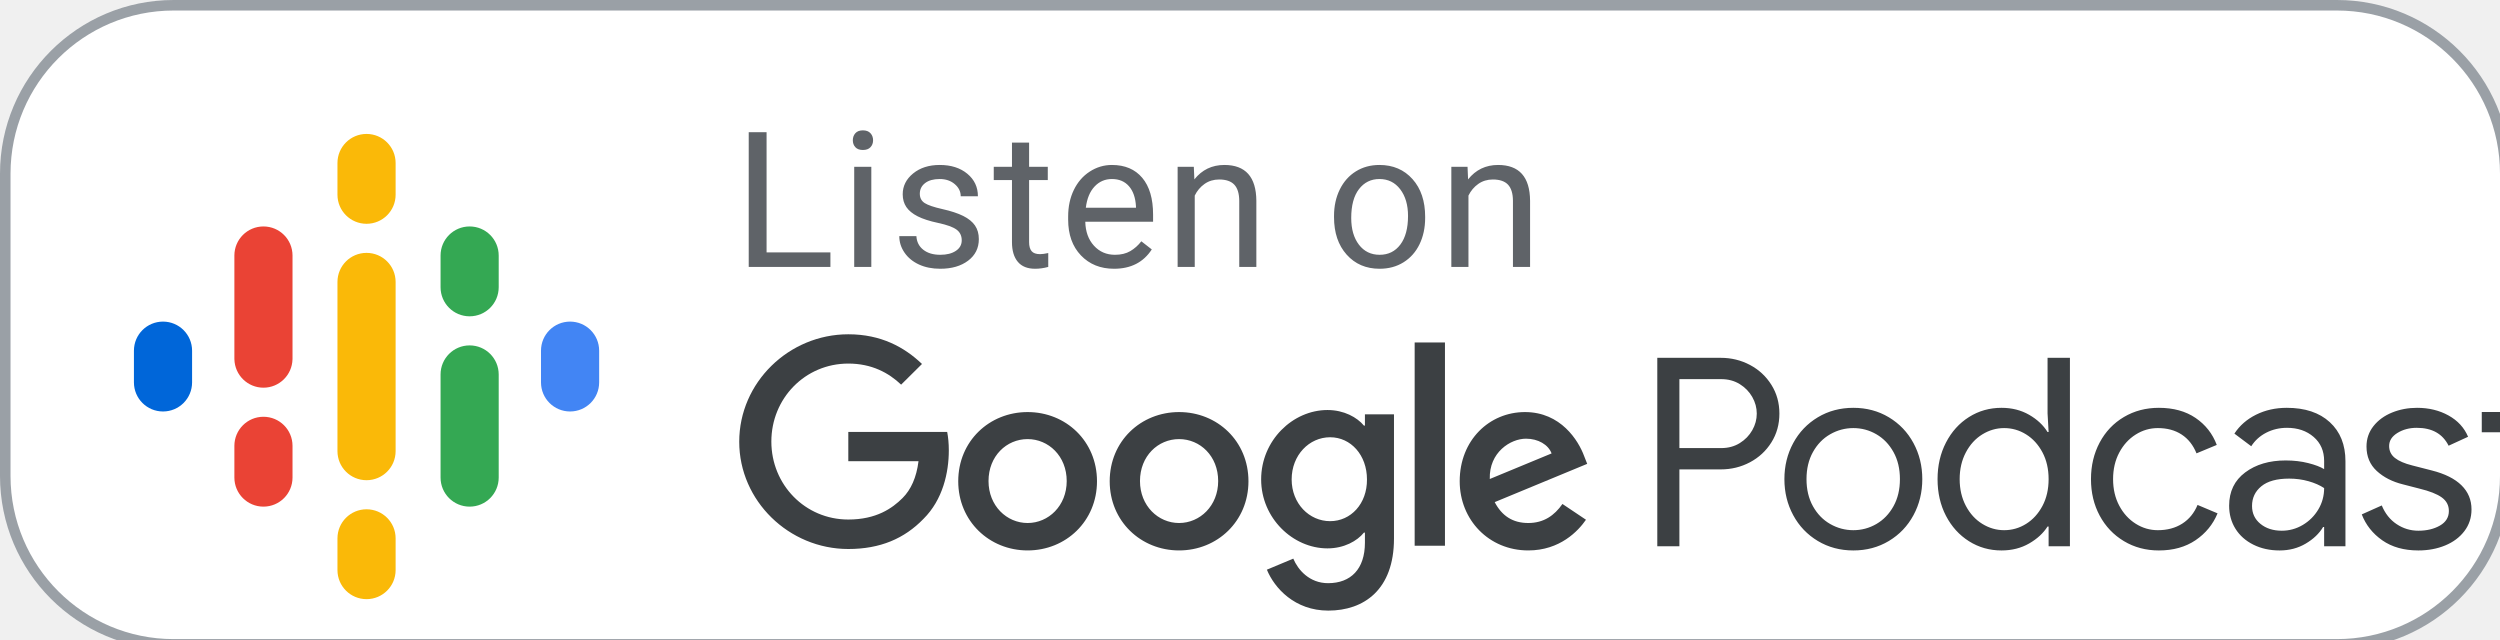
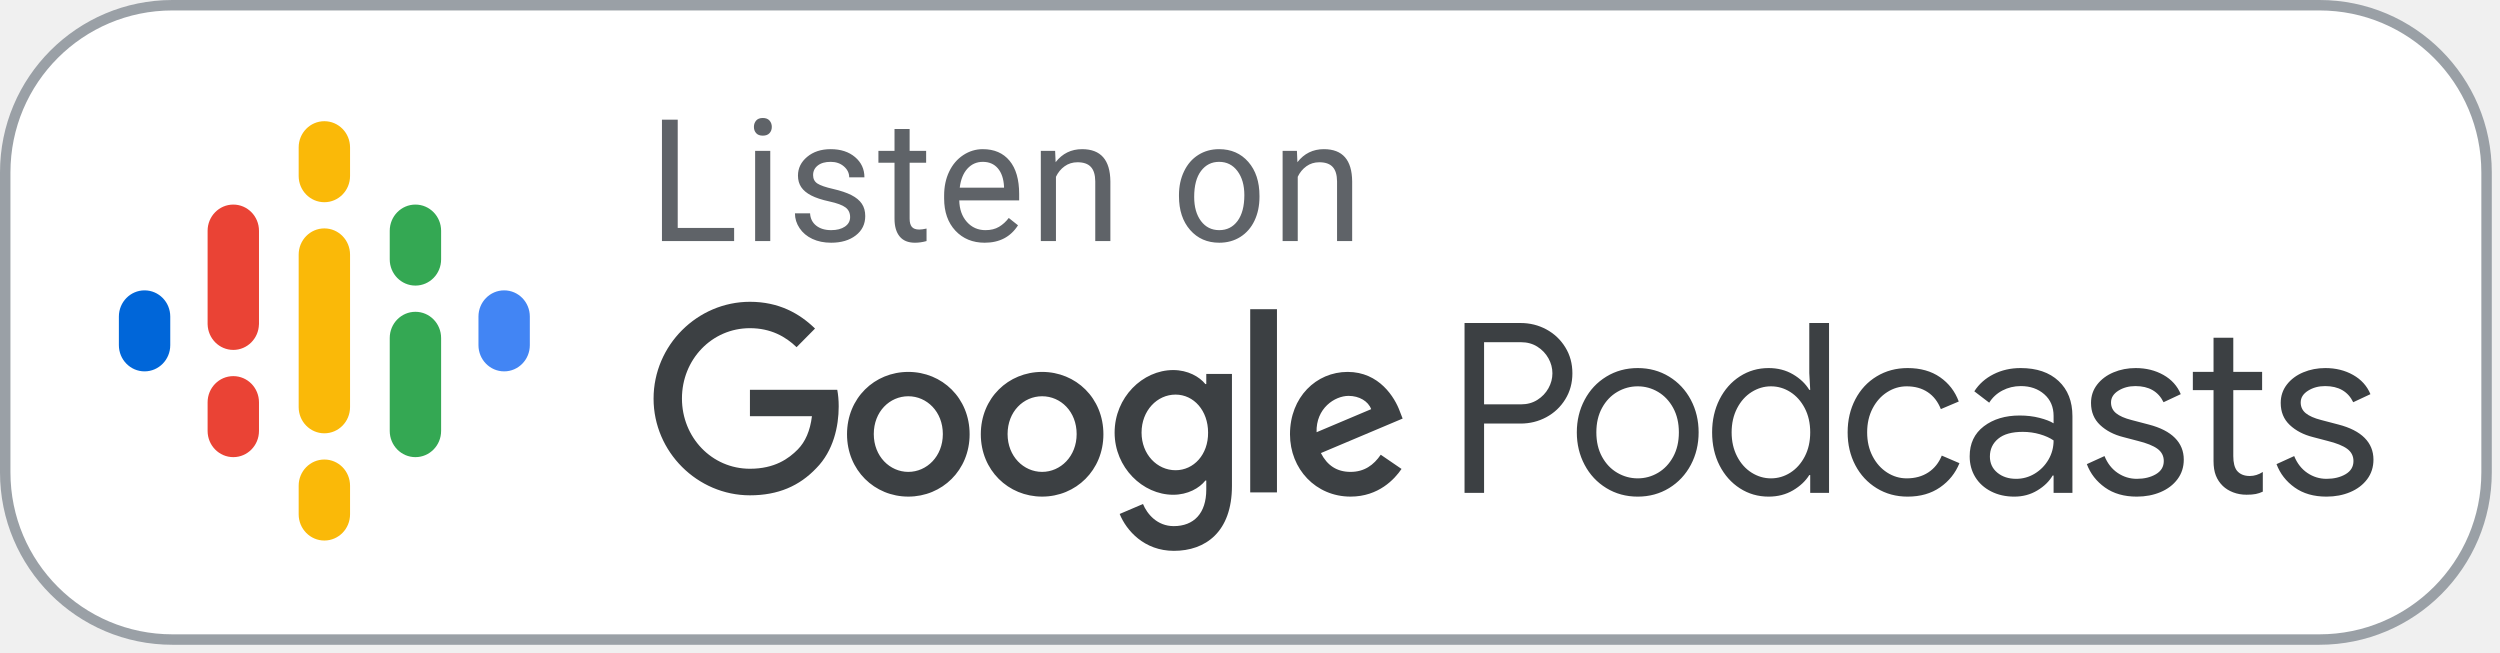
- <svg xmlns="http://www.w3.org/2000/svg" width="133px" height="34px" viewBox="0 0 133 34" version="1.1">
-   <g id="EN_Google_Podcasts_Badge" stroke="none" stroke-width="1" fill="none" fill-rule="evenodd">
-     <g id="Rectangle-Solid" fill="#FFFFFF" stroke="#9AA0A6" stroke-width="0.56">
-       <rect id="Rectangle" x="0.28" y="0.28" width="133" height="34" rx="8.96" />
+ <svg xmlns="http://www.w3.org/2000/svg" width="134px" height="35px" viewBox="0 0 134 35" version="1.1">
+   <g id="Page-1" stroke="none" stroke-width="1" fill="none" fill-rule="evenodd">
+     <g id="listen-google" transform="translate(0.28, 0.28)">
+       <g id="Rectangle-Solid" fill="#FFFFFF" fill-rule="nonzero" stroke="#9AA0A6" stroke-width="0.56">
+         <rect id="Rectangle" x="-9.88086605e-16" y="-1.00821535e-15" width="133" height="34" rx="8.96" />
+       </g>
+       <g id="logo_podcasts_192px" transform="translate(5.090739, 5.194444)">
+         <rect id="Rectangle-path" x="0" y="0" width="24.03" height="24.519" />
+         <path d="M2.378,10.089 C1.617,10.089 1.001,10.717 1.001,11.493 L1.001,13.026 C1.001,13.802 1.617,14.431 2.378,14.431 C3.139,14.431 3.755,13.802 3.755,13.026 L3.755,11.493 C3.755,10.717 3.139,10.089 2.378,10.089 Z" id="Shape" fill="#0066D9" fill-rule="nonzero" />
+         <path d="M21.652,10.089 C20.891,10.089 20.275,10.717 20.275,11.493 L20.275,13.026 C20.275,13.802 20.891,14.431 21.652,14.431 C22.413,14.431 23.028,13.802 23.028,13.026 L23.028,11.493 C23.028,10.717 22.413,10.089 21.652,10.089 Z" id="Shape" fill="#4285F4" fill-rule="nonzero" />
+         <path d="M7.134,14.686 C6.373,14.686 5.757,15.314 5.757,16.091 L5.757,17.623 C5.757,18.4 6.373,19.028 7.134,19.028 C7.895,19.028 8.511,18.4 8.511,17.623 L8.511,16.091 C8.511,15.314 7.895,14.686 7.134,14.686 Z" id="Shape" fill="#EA4335" fill-rule="nonzero" />
+         <path d="M7.134,5.491 C6.373,5.491 5.757,6.12 5.757,6.896 L5.757,11.908 L5.758,11.908 C5.776,12.67 6.384,13.281 7.134,13.281 C7.883,13.281 8.492,12.67 8.509,11.908 L8.511,11.908 L8.511,6.896 C8.511,6.12 7.895,5.491 7.134,5.491 Z" id="Shape" fill="#EA4335" fill-rule="nonzero" />
+         <path d="M16.896,5.491 C16.135,5.491 15.519,6.12 15.519,6.896 L15.519,8.428 C15.519,9.205 16.135,9.833 16.896,9.833 C17.657,9.833 18.273,9.205 18.273,8.428 L18.273,6.896 C18.273,6.12 17.657,5.491 16.896,5.491 Z" id="Shape" fill="#34A853" fill-rule="nonzero" />
+         <path d="M12.015,1.022 C11.254,1.022 10.638,1.65 10.638,2.426 L10.638,3.959 C10.638,4.735 11.254,5.364 12.015,5.364 C12.776,5.364 13.392,4.735 13.392,3.959 L13.392,2.426 C13.392,1.65 12.776,1.022 12.015,1.022 Z" id="Shape" fill="#FAB908" fill-rule="nonzero" />
+         <path d="M12.015,19.156 C11.254,19.156 10.638,19.784 10.638,20.56 L10.638,22.093 C10.638,22.869 11.254,23.498 12.015,23.498 C12.776,23.498 13.392,22.869 13.392,22.093 L13.392,20.56 C13.392,19.784 12.776,19.156 12.015,19.156 Z" id="Shape" fill="#FAB908" fill-rule="nonzero" />
+         <path d="M16.896,11.238 C16.135,11.238 15.519,11.866 15.519,12.643 L15.519,17.623 C15.519,18.4 16.135,19.028 16.896,19.028 C17.657,19.028 18.273,18.4 18.273,17.623 L18.273,12.643 C18.273,11.866 17.657,11.238 16.896,11.238 Z" id="Shape" fill="#34A853" fill-rule="nonzero" />
+         <path d="M13.392,8.173 C13.392,7.397 12.776,6.768 12.015,6.768 C11.254,6.768 10.638,7.397 10.638,8.173 L10.638,8.173 L10.638,11.579 L10.638,12.942 L10.638,16.346 L10.638,16.346 C10.638,17.123 11.254,17.751 12.015,17.751 C12.776,17.751 13.392,17.123 13.392,16.346 L13.392,16.346 L13.392,12.94 L13.392,11.579 L13.392,8.173 L13.392,8.173 Z" id="Shape" fill="#FAB908" fill-rule="nonzero" />
+       </g>
+       <g id="Group" transform="translate(34.46039, 15.89613)">
+         <polygon id="Rectangle-path" points="0 0.414 90.708 0.414 90.708 14.653 0 14.653" />
+         <path d="M44.806,10.24 L44.806,6.527 L46.762,6.527 C47.26,6.527 47.721,6.413 48.145,6.184 C48.568,5.955 48.907,5.635 49.16,5.224 C49.414,4.813 49.54,4.349 49.54,3.832 C49.54,3.315 49.414,2.851 49.16,2.44 C48.907,2.029 48.568,1.709 48.145,1.48 C47.721,1.251 47.26,1.137 46.762,1.137 L46.762,1.137 L43.759,1.137 L43.759,10.24 L44.806,10.24 Z M46.787,5.497 L44.806,5.497 L44.806,2.166 L46.787,2.166 C47.119,2.166 47.412,2.247 47.665,2.408 C47.919,2.569 48.116,2.777 48.257,3.031 C48.398,3.285 48.469,3.552 48.469,3.832 C48.469,4.112 48.398,4.379 48.257,4.633 C48.116,4.887 47.919,5.095 47.665,5.256 C47.412,5.417 47.119,5.497 46.787,5.497 L46.787,5.497 Z M53.042,10.443 C53.665,10.443 54.225,10.29 54.724,9.985 C55.222,9.68 55.61,9.265 55.889,8.739 C56.167,8.214 56.306,7.633 56.306,6.998 C56.306,6.362 56.167,5.781 55.889,5.256 C55.61,4.73 55.222,4.315 54.724,4.01 C54.225,3.705 53.665,3.552 53.042,3.552 C52.419,3.552 51.858,3.705 51.36,4.01 C50.861,4.315 50.473,4.73 50.195,5.256 C49.916,5.781 49.777,6.362 49.777,6.998 C49.777,7.633 49.916,8.214 50.195,8.739 C50.473,9.265 50.861,9.68 51.36,9.985 C51.858,10.29 52.419,10.443 53.042,10.443 Z M53.042,9.464 C52.651,9.464 52.286,9.364 51.945,9.165 C51.605,8.966 51.333,8.68 51.129,8.307 C50.925,7.934 50.824,7.498 50.824,6.998 C50.824,6.497 50.925,6.061 51.129,5.688 C51.333,5.315 51.605,5.029 51.945,4.83 C52.286,4.631 52.651,4.531 53.042,4.531 C53.432,4.531 53.795,4.631 54.132,4.83 C54.468,5.029 54.738,5.315 54.942,5.688 C55.145,6.061 55.247,6.497 55.247,6.998 C55.247,7.498 55.145,7.934 54.942,8.307 C54.738,8.68 54.468,8.966 54.132,9.165 C53.795,9.364 53.432,9.464 53.042,9.464 Z M60.056,10.443 C60.547,10.443 60.983,10.331 61.365,10.106 C61.747,9.881 62.038,9.608 62.237,9.286 L62.237,9.286 L62.287,9.286 L62.287,10.24 L63.296,10.24 L63.296,1.137 L62.237,1.137 L62.237,3.819 L62.287,4.722 L62.237,4.722 C62.038,4.391 61.747,4.114 61.365,3.889 C60.983,3.664 60.547,3.552 60.056,3.552 C59.492,3.552 58.979,3.7 58.518,3.997 C58.057,4.294 57.693,4.705 57.427,5.23 C57.162,5.756 57.029,6.345 57.029,6.998 C57.029,7.659 57.162,8.25 57.427,8.771 C57.693,9.292 58.057,9.701 58.518,9.998 C58.979,10.295 59.492,10.443 60.056,10.443 Z M60.181,9.464 C59.816,9.464 59.471,9.362 59.147,9.159 C58.823,8.955 58.563,8.665 58.368,8.288 C58.173,7.911 58.075,7.481 58.075,6.998 C58.075,6.514 58.173,6.084 58.368,5.707 C58.563,5.33 58.823,5.04 59.147,4.836 C59.471,4.633 59.816,4.531 60.181,4.531 C60.555,4.531 60.902,4.633 61.221,4.836 C61.541,5.04 61.799,5.328 61.994,5.701 C62.189,6.074 62.287,6.506 62.287,6.998 C62.287,7.489 62.189,7.921 61.994,8.294 C61.799,8.667 61.541,8.955 61.221,9.159 C60.902,9.362 60.555,9.464 60.181,9.464 Z M67.507,10.443 C68.189,10.443 68.768,10.278 69.246,9.947 C69.723,9.617 70.07,9.184 70.286,8.65 L70.286,8.65 L69.339,8.244 C69.181,8.633 68.94,8.934 68.616,9.146 C68.292,9.358 67.906,9.464 67.458,9.464 C67.084,9.464 66.735,9.36 66.411,9.153 C66.087,8.945 65.827,8.655 65.632,8.282 C65.437,7.909 65.339,7.481 65.339,6.998 C65.339,6.514 65.437,6.086 65.632,5.713 C65.827,5.341 66.087,5.05 66.411,4.843 C66.735,4.635 67.084,4.531 67.458,4.531 C67.898,4.531 68.274,4.635 68.585,4.843 C68.897,5.05 69.131,5.353 69.289,5.752 L69.289,5.752 L70.249,5.345 C70.049,4.802 69.715,4.368 69.246,4.042 C68.776,3.715 68.197,3.552 67.507,3.552 C66.893,3.552 66.34,3.7 65.85,3.997 C65.36,4.294 64.978,4.705 64.704,5.23 C64.43,5.756 64.293,6.345 64.293,6.998 C64.293,7.65 64.43,8.237 64.704,8.758 C64.978,9.28 65.36,9.691 65.85,9.992 C66.34,10.293 66.893,10.443 67.507,10.443 Z M73.227,10.443 C73.683,10.443 74.095,10.333 74.46,10.112 C74.826,9.892 75.1,9.625 75.282,9.311 L75.282,9.311 L75.332,9.311 L75.332,10.24 L76.342,10.24 L76.342,6.133 C76.342,5.336 76.094,4.707 75.6,4.245 C75.106,3.783 74.427,3.552 73.563,3.552 C73.031,3.552 72.547,3.662 72.111,3.883 C71.675,4.103 71.333,4.408 71.083,4.798 L71.083,4.798 L71.881,5.408 C72.055,5.129 72.292,4.91 72.591,4.754 C72.89,4.597 73.218,4.518 73.575,4.518 C74.082,4.518 74.502,4.665 74.834,4.957 C75.166,5.249 75.332,5.637 75.332,6.12 L75.332,6.12 L75.332,6.514 C75.158,6.404 74.907,6.307 74.578,6.222 C74.25,6.137 73.895,6.095 73.513,6.095 C72.741,6.095 72.101,6.288 71.594,6.673 C71.088,7.059 70.834,7.595 70.834,8.282 C70.834,8.697 70.934,9.068 71.133,9.394 C71.333,9.72 71.615,9.977 71.981,10.163 C72.346,10.35 72.761,10.443 73.227,10.443 Z M73.326,9.489 C72.919,9.489 72.583,9.379 72.317,9.159 C72.051,8.939 71.918,8.65 71.918,8.294 C71.918,7.904 72.066,7.587 72.361,7.341 C72.655,7.095 73.094,6.972 73.675,6.972 C73.999,6.972 74.306,7.015 74.597,7.099 C74.888,7.184 75.133,7.294 75.332,7.43 C75.332,7.803 75.241,8.146 75.058,8.46 C74.875,8.773 74.63,9.023 74.323,9.21 C74.016,9.396 73.683,9.489 73.326,9.489 Z M79.793,10.443 C80.258,10.443 80.682,10.362 81.064,10.201 C81.446,10.04 81.749,9.809 81.973,9.509 C82.198,9.208 82.31,8.858 82.31,8.46 C82.31,8.002 82.152,7.614 81.836,7.296 C81.521,6.978 81.051,6.739 80.428,6.578 L80.428,6.578 L79.506,6.336 C79.141,6.243 78.867,6.122 78.684,5.974 C78.501,5.826 78.41,5.633 78.41,5.396 C78.41,5.141 78.541,4.932 78.802,4.766 C79.064,4.601 79.369,4.518 79.718,4.518 C80.441,4.518 80.943,4.807 81.226,5.383 L81.226,5.383 L82.148,4.951 C81.965,4.51 81.656,4.167 81.22,3.921 C80.783,3.675 80.287,3.552 79.731,3.552 C79.307,3.552 78.912,3.628 78.547,3.781 C78.181,3.934 77.889,4.152 77.668,4.436 C77.448,4.72 77.338,5.048 77.338,5.421 C77.338,5.904 77.5,6.298 77.824,6.603 C78.148,6.909 78.564,7.125 79.07,7.252 L79.07,7.252 L79.843,7.455 C80.325,7.574 80.678,7.716 80.902,7.881 C81.126,8.046 81.238,8.265 81.238,8.536 C81.238,8.841 81.097,9.076 80.815,9.242 C80.532,9.407 80.192,9.489 79.793,9.489 C79.419,9.489 79.076,9.383 78.765,9.172 C78.453,8.96 78.219,8.659 78.061,8.269 L78.061,8.269 L77.114,8.701 C77.305,9.21 77.629,9.627 78.086,9.953 C78.543,10.28 79.112,10.443 79.793,10.443 Z M85.674,10.341 C85.873,10.341 86.037,10.329 86.166,10.303 C86.295,10.278 86.422,10.235 86.546,10.176 L86.546,10.176 L86.546,9.121 C86.322,9.265 86.089,9.337 85.848,9.337 C85.549,9.337 85.321,9.244 85.163,9.057 C85.03,8.888 84.964,8.625 84.964,8.269 L84.964,8.269 L84.964,4.735 L86.509,4.735 L86.509,3.756 L84.964,3.756 L84.964,1.925 L83.905,1.925 L83.905,3.756 L82.796,3.756 L82.796,4.735 L83.905,4.735 L83.905,8.536 C83.905,8.841 83.946,9.1 84.029,9.311 C84.112,9.523 84.237,9.71 84.403,9.871 C84.553,10.015 84.737,10.129 84.957,10.214 C85.178,10.299 85.416,10.341 85.674,10.341 Z M89.96,10.443 C90.425,10.443 90.849,10.362 91.231,10.201 C91.613,10.04 91.916,9.809 92.141,9.509 C92.365,9.208 92.477,8.858 92.477,8.46 C92.477,8.002 92.319,7.614 92.004,7.296 C91.688,6.978 91.219,6.739 90.596,6.578 L90.596,6.578 L89.674,6.336 C89.308,6.243 89.034,6.122 88.851,5.974 C88.668,5.826 88.577,5.633 88.577,5.396 C88.577,5.141 88.708,4.932 88.97,4.766 C89.231,4.601 89.536,4.518 89.885,4.518 C90.608,4.518 91.111,4.807 91.393,5.383 L91.393,5.383 L92.315,4.951 C92.132,4.51 91.823,4.167 91.387,3.921 C90.951,3.675 90.454,3.552 89.898,3.552 C89.474,3.552 89.08,3.628 88.714,3.781 C88.349,3.934 88.056,4.152 87.836,4.436 C87.616,4.72 87.506,5.048 87.506,5.421 C87.506,5.904 87.668,6.298 87.991,6.603 C88.315,6.909 88.731,7.125 89.237,7.252 L89.237,7.252 L90.01,7.455 C90.492,7.574 90.845,7.716 91.069,7.881 C91.293,8.046 91.405,8.265 91.405,8.536 C91.405,8.841 91.264,9.076 90.982,9.242 C90.699,9.407 90.359,9.489 89.96,9.489 C89.586,9.489 89.244,9.383 88.932,9.172 C88.621,8.96 88.386,8.659 88.228,8.269 L88.228,8.269 L87.281,8.701 C87.472,9.21 87.796,9.627 88.253,9.953 C88.71,10.28 89.279,10.443 89.96,10.443 Z" id="Podcasts" fill="#3C4043" fill-rule="nonzero" />
+         <path d="M28.143,3.659 C28.928,3.659 29.548,4.015 29.868,4.41 L29.916,4.41 L29.916,3.866 L31.292,3.866 L31.292,9.869 C31.292,12.341 29.868,13.349 28.181,13.349 C26.592,13.349 25.633,12.262 25.274,11.372 L26.524,10.838 C26.747,11.382 27.29,12.024 28.172,12.024 C29.247,12.024 29.916,11.342 29.916,10.066 L29.916,9.582 L29.868,9.582 C29.548,9.987 28.928,10.343 28.143,10.343 C26.505,10.343 25.003,8.88 25.003,7.011 C25.003,5.122 26.505,3.659 28.143,3.659 Z M13.945,3.758 C15.758,3.758 17.231,5.162 17.231,7.1 C17.231,9.028 15.758,10.442 13.945,10.442 C12.133,10.442 10.66,9.028 10.66,7.1 C10.66,5.162 12.133,3.758 13.945,3.758 Z M21.117,3.758 C22.929,3.758 24.402,5.162 24.402,7.1 C24.402,9.028 22.929,10.442 21.117,10.442 C19.304,10.442 17.831,9.028 17.831,7.1 C17.831,5.162 19.304,3.758 21.117,3.758 Z M37.494,3.758 C39.19,3.758 40.024,5.132 40.295,5.884 L40.441,6.259 L36.06,8.108 C36.399,8.771 36.913,9.117 37.65,9.117 C38.386,9.117 38.89,8.751 39.268,8.197 L40.382,8.959 C40.014,9.503 39.152,10.442 37.65,10.442 C35.789,10.442 34.403,8.969 34.403,7.1 C34.403,5.112 35.808,3.758 37.494,3.758 Z M5.456,-1.20985842e-15 C7.007,-1.20985842e-15 8.111,0.623 8.945,1.434 L7.956,2.433 C7.365,1.859 6.561,1.414 5.456,1.414 C3.411,1.414 1.812,3.095 1.812,5.182 C1.812,7.268 3.411,8.949 5.456,8.949 C6.784,8.949 7.54,8.405 8.024,7.911 C8.421,7.505 8.683,6.922 8.78,6.131 L5.456,6.131 L5.456,4.717 L10.137,4.717 C10.185,4.974 10.214,5.271 10.214,5.607 C10.214,6.675 9.933,7.99 9.013,8.919 C8.111,9.869 6.968,10.373 5.456,10.373 C2.646,10.373 0.291,8.049 0.291,5.191 C0.291,2.324 2.646,-1.20985842e-15 5.456,-1.20985842e-15 Z M33.705,0.396 L33.705,10.215 L32.271,10.215 L32.271,0.396 L33.705,0.396 Z M13.945,5.063 C12.947,5.063 12.094,5.884 12.094,7.09 C12.094,8.286 12.957,9.117 13.945,9.117 C14.934,9.117 15.796,8.286 15.796,7.09 C15.796,5.884 14.934,5.063 13.945,5.063 Z M21.117,5.063 C20.119,5.063 19.266,5.884 19.266,7.09 C19.266,8.286 20.128,9.117 21.117,9.117 C22.105,9.117 22.968,8.286 22.968,7.09 C22.968,5.884 22.115,5.063 21.117,5.063 Z M28.269,4.974 C27.28,4.974 26.447,5.834 26.447,7.011 C26.447,8.178 27.28,9.028 28.269,9.028 C29.247,9.028 30.023,8.188 30.013,7.011 C30.013,5.834 29.247,4.974 28.269,4.974 Z M37.543,5.043 C36.806,5.043 35.789,5.706 35.828,6.991 L38.754,5.755 C38.599,5.33 38.115,5.043 37.543,5.043 Z" id="Combined-Shape" fill="#3C4043" fill-rule="nonzero" />
+       </g>
+       <path d="M39.069,12.641 L39.069,11.939 L36.046,11.939 L36.046,6.133 L35.201,6.133 L35.201,12.641 L39.069,12.641 Z M40.607,6.991 C40.765,6.991 40.884,6.947 40.966,6.857 C41.048,6.768 41.089,6.656 41.089,6.522 C41.089,6.388 41.048,6.275 40.966,6.182 C40.884,6.09 40.765,6.044 40.607,6.044 C40.449,6.044 40.33,6.09 40.25,6.182 C40.17,6.275 40.13,6.388 40.13,6.522 C40.13,6.656 40.17,6.768 40.25,6.857 C40.33,6.947 40.449,6.991 40.607,6.991 Z M41.006,12.641 L41.006,7.805 L40.195,7.805 L40.195,12.641 L41.006,12.641 Z M44.27,12.73 C44.81,12.73 45.25,12.6 45.588,12.339 C45.927,12.079 46.097,11.732 46.097,11.3 C46.097,11.041 46.036,10.821 45.915,10.641 C45.794,10.461 45.607,10.306 45.356,10.178 C45.105,10.05 44.777,9.94 44.373,9.847 C43.968,9.755 43.689,9.658 43.534,9.557 C43.379,9.456 43.302,9.305 43.302,9.106 C43.302,8.894 43.385,8.723 43.552,8.592 C43.718,8.46 43.949,8.395 44.244,8.395 C44.53,8.395 44.767,8.477 44.955,8.641 C45.144,8.805 45.238,9 45.238,9.226 L45.238,9.226 L46.053,9.226 C46.053,8.785 45.886,8.423 45.551,8.14 C45.217,7.857 44.781,7.715 44.244,7.715 C43.733,7.715 43.313,7.853 42.984,8.127 C42.656,8.401 42.491,8.736 42.491,9.132 C42.491,9.371 42.549,9.576 42.664,9.749 C42.78,9.922 42.958,10.071 43.199,10.196 C43.44,10.321 43.765,10.429 44.176,10.518 C44.586,10.607 44.874,10.714 45.039,10.838 C45.204,10.961 45.286,11.135 45.286,11.358 C45.286,11.57 45.193,11.739 45.008,11.866 C44.823,11.992 44.577,12.056 44.27,12.056 C43.937,12.056 43.669,11.974 43.466,11.812 C43.263,11.65 43.154,11.43 43.14,11.153 L43.14,11.153 L42.329,11.153 C42.329,11.439 42.412,11.705 42.577,11.95 C42.742,12.196 42.97,12.388 43.262,12.525 C43.554,12.662 43.89,12.73 44.27,12.73 Z M48.761,12.73 C48.962,12.73 49.17,12.701 49.383,12.641 L49.383,12.641 L49.383,11.971 C49.219,12.006 49.091,12.024 48.997,12.024 C48.807,12.024 48.673,11.976 48.594,11.879 C48.515,11.782 48.476,11.637 48.476,11.443 L48.476,11.443 L48.476,8.444 L49.361,8.444 L49.361,7.805 L48.476,7.805 L48.476,6.634 L47.666,6.634 L47.666,7.805 L46.803,7.805 L46.803,8.444 L47.666,8.444 L47.666,11.443 C47.666,11.854 47.758,12.172 47.942,12.395 C48.126,12.619 48.399,12.73 48.761,12.73 Z M52.498,12.73 C53.292,12.73 53.888,12.419 54.285,11.796 L54.285,11.796 L53.79,11.403 C53.641,11.6 53.468,11.758 53.269,11.877 C53.07,11.996 52.828,12.056 52.542,12.056 C52.139,12.056 51.807,11.909 51.545,11.615 C51.284,11.322 51.147,10.937 51.136,10.46 L51.136,10.46 L54.347,10.46 L54.347,10.116 C54.347,9.344 54.176,8.751 53.834,8.337 C53.492,7.923 53.013,7.715 52.397,7.715 C52.021,7.715 51.671,7.822 51.348,8.035 C51.026,8.248 50.774,8.543 50.595,8.92 C50.415,9.297 50.325,9.725 50.325,10.205 L50.325,10.205 L50.325,10.357 C50.325,11.078 50.527,11.654 50.93,12.085 C51.333,12.515 51.856,12.73 52.498,12.73 Z M53.536,9.78 L51.162,9.78 C51.215,9.342 51.352,9.002 51.574,8.759 C51.796,8.516 52.07,8.395 52.397,8.395 C52.736,8.395 53.005,8.51 53.203,8.741 C53.402,8.972 53.513,9.298 53.536,9.718 L53.536,9.718 L53.536,9.78 Z M56.319,12.641 L56.319,9.195 C56.43,8.963 56.584,8.775 56.783,8.632 C56.982,8.489 57.212,8.417 57.475,8.417 C57.799,8.417 58.038,8.501 58.191,8.668 C58.345,8.834 58.423,9.092 58.426,9.441 L58.426,9.441 L58.426,12.641 L59.236,12.641 L59.236,9.445 C59.227,8.292 58.722,7.715 57.72,7.715 C57.136,7.715 56.663,7.948 56.301,8.413 L56.301,8.413 L56.275,7.805 L55.508,7.805 L55.508,12.641 L56.319,12.641 Z M65.072,12.73 C65.499,12.73 65.876,12.626 66.205,12.418 C66.533,12.209 66.786,11.918 66.963,11.544 C67.139,11.17 67.228,10.747 67.228,10.277 L67.228,10.277 L67.228,10.218 C67.228,9.462 67.028,8.855 66.63,8.399 C66.231,7.943 65.709,7.715 65.064,7.715 C64.646,7.715 64.275,7.818 63.949,8.024 C63.623,8.229 63.369,8.521 63.187,8.9 C63.004,9.278 62.913,9.704 62.913,10.178 L62.913,10.178 L62.913,10.236 C62.913,10.987 63.112,11.591 63.511,12.047 C63.909,12.502 64.43,12.73 65.072,12.73 Z M65.072,12.056 C64.664,12.056 64.337,11.893 64.093,11.568 C63.85,11.244 63.728,10.813 63.728,10.277 C63.728,9.672 63.85,9.207 64.096,8.882 C64.341,8.557 64.664,8.395 65.064,8.395 C65.473,8.395 65.8,8.559 66.047,8.889 C66.294,9.218 66.417,9.648 66.417,10.178 C66.417,10.771 66.296,11.232 66.054,11.562 C65.811,11.891 65.484,12.056 65.072,12.056 Z M69.279,12.641 L69.279,9.195 C69.39,8.963 69.544,8.775 69.743,8.632 C69.941,8.489 70.172,8.417 70.435,8.417 C70.759,8.417 70.998,8.501 71.151,8.668 C71.305,8.834 71.383,9.092 71.386,9.441 L71.386,9.441 L71.386,12.641 L72.196,12.641 L72.196,9.445 C72.187,8.292 71.682,7.715 70.68,7.715 C70.096,7.715 69.623,7.948 69.261,8.413 L69.261,8.413 L69.235,7.805 L68.468,7.805 L68.468,12.641 L69.279,12.641 Z" id="Listenon" fill="#5F6368" fill-rule="nonzero" />
    </g>
-     <g id="Podcast_icon_final" transform="translate(6, 6)">
-       <g id="logo_podcasts_192px">
-         <rect id="Rectangle-path" x="0" y="0" width="27" height="27" />
-         <path d="M2.672,11.109 C1.817,11.109 1.125,11.801 1.125,12.656 L1.125,14.344 C1.125,15.199 1.817,15.891 2.672,15.891 C3.527,15.891 4.219,15.199 4.219,14.344 L4.219,12.656 C4.219,11.801 3.527,11.109 2.672,11.109 Z" id="Shape" fill="#0066D9" fill-rule="nonzero" />
-         <path d="M24.328,11.109 C23.473,11.109 22.781,11.801 22.781,12.656 L22.781,14.344 C22.781,15.199 23.473,15.891 24.328,15.891 C25.183,15.891 25.875,15.199 25.875,14.344 L25.875,12.656 C25.875,11.801 25.183,11.109 24.328,11.109 Z" id="Shape" fill="#4285F4" fill-rule="nonzero" />
-         <path d="M8.016,16.172 C7.161,16.172 6.469,16.864 6.469,17.719 L6.469,19.406 C6.469,20.261 7.161,20.953 8.016,20.953 C8.871,20.953 9.562,20.261 9.562,19.406 L9.562,17.719 C9.562,16.864 8.871,16.172 8.016,16.172 Z" id="Shape" fill="#EA4335" fill-rule="nonzero" />
-         <path d="M8.016,6.047 C7.161,6.047 6.469,6.739 6.469,7.594 L6.469,13.113 L6.47,13.113 C6.49,13.951 7.173,14.625 8.016,14.625 C8.858,14.625 9.541,13.951 9.561,13.113 L9.562,13.113 L9.562,7.594 C9.562,6.739 8.871,6.047 8.016,6.047 Z" id="Shape" fill="#EA4335" fill-rule="nonzero" />
-         <path d="M18.984,6.047 C18.129,6.047 17.438,6.739 17.438,7.594 L17.438,9.281 C17.438,10.136 18.129,10.828 18.984,10.828 C19.839,10.828 20.531,10.136 20.531,9.281 L20.531,7.594 C20.531,6.739 19.839,6.047 18.984,6.047 Z" id="Shape" fill="#34A853" fill-rule="nonzero" />
-         <path d="M13.5,1.125 C12.645,1.125 11.953,1.817 11.953,2.672 L11.953,4.359 C11.953,5.214 12.645,5.906 13.5,5.906 C14.355,5.906 15.047,5.214 15.047,4.359 L15.047,2.672 C15.047,1.817 14.355,1.125 13.5,1.125 Z" id="Shape" fill="#FAB908" fill-rule="nonzero" />
-         <path d="M13.5,21.094 C12.645,21.094 11.953,21.786 11.953,22.641 L11.953,24.328 C11.953,25.183 12.645,25.875 13.5,25.875 C14.355,25.875 15.047,25.183 15.047,24.328 L15.047,22.641 C15.047,21.786 14.355,21.094 13.5,21.094 Z" id="Shape" fill="#FAB908" fill-rule="nonzero" />
-         <path d="M18.984,12.375 C18.129,12.375 17.438,13.067 17.438,13.922 L17.438,19.406 C17.438,20.261 18.129,20.953 18.984,20.953 C19.839,20.953 20.531,20.261 20.531,19.406 L20.531,13.922 C20.531,13.067 19.839,12.375 18.984,12.375 Z" id="Shape" fill="#34A853" fill-rule="nonzero" />
-         <path d="M15.047,9 C15.047,8.145 14.355,7.453 13.5,7.453 C12.645,7.453 11.953,8.145 11.953,9 L11.953,9 L11.953,12.75 L11.953,14.251 L11.953,18 L11.953,18 C11.953,18.855 12.645,19.547 13.5,19.547 C14.355,19.547 15.047,18.855 15.047,18 L15.047,18 L15.047,14.25 L15.047,12.75 L15.047,9 L15.047,9 Z" id="Shape" fill="#FAB908" fill-rule="nonzero" />
-       </g>
-     </g>
-     <g id="Group" transform="translate(39, 15)">
-       <polygon id="Rectangle-path" points="0 3.24 101.92 3.24 101.92 18.92 0 18.92" />
-       <path d="M50.344,14.06 L50.344,9.972 L52.542,9.972 C53.102,9.972 53.62,9.846 54.096,9.594 C54.572,9.342 54.952,8.99 55.237,8.537 C55.522,8.084 55.664,7.573 55.664,7.004 C55.664,6.435 55.522,5.924 55.237,5.471 C54.952,5.018 54.572,4.666 54.096,4.414 C53.62,4.162 53.102,4.036 52.542,4.036 L52.542,4.036 L49.168,4.036 L49.168,14.06 L50.344,14.06 Z M52.57,8.838 L50.344,8.838 L50.344,5.17 L52.57,5.17 C52.943,5.17 53.272,5.259 53.557,5.436 C53.842,5.613 54.063,5.842 54.222,6.122 C54.381,6.402 54.46,6.696 54.46,7.004 C54.46,7.312 54.381,7.606 54.222,7.886 C54.063,8.166 53.842,8.395 53.557,8.572 C53.272,8.749 52.943,8.838 52.57,8.838 L52.57,8.838 Z M59.598,14.284 C60.298,14.284 60.928,14.116 61.488,13.78 C62.048,13.444 62.484,12.987 62.797,12.408 C63.11,11.829 63.266,11.19 63.266,10.49 C63.266,9.79 63.11,9.151 62.797,8.572 C62.484,7.993 62.048,7.536 61.488,7.2 C60.928,6.864 60.298,6.696 59.598,6.696 C58.898,6.696 58.268,6.864 57.708,7.2 C57.148,7.536 56.712,7.993 56.399,8.572 C56.086,9.151 55.93,9.79 55.93,10.49 C55.93,11.19 56.086,11.829 56.399,12.408 C56.712,12.987 57.148,13.444 57.708,13.78 C58.268,14.116 58.898,14.284 59.598,14.284 Z M59.598,13.206 C59.159,13.206 58.749,13.096 58.366,12.877 C57.983,12.658 57.678,12.343 57.449,11.932 C57.22,11.521 57.106,11.041 57.106,10.49 C57.106,9.939 57.22,9.459 57.449,9.048 C57.678,8.637 57.983,8.322 58.366,8.103 C58.749,7.884 59.159,7.774 59.598,7.774 C60.037,7.774 60.445,7.884 60.823,8.103 C61.201,8.322 61.504,8.637 61.733,9.048 C61.962,9.459 62.076,9.939 62.076,10.49 C62.076,11.041 61.962,11.521 61.733,11.932 C61.504,12.343 61.201,12.658 60.823,12.877 C60.445,13.096 60.037,13.206 59.598,13.206 Z M67.48,14.284 C68.031,14.284 68.521,14.16 68.95,13.913 C69.379,13.666 69.706,13.365 69.93,13.01 L69.93,13.01 L69.986,13.01 L69.986,14.06 L71.12,14.06 L71.12,4.036 L69.93,4.036 L69.93,6.99 L69.986,7.984 L69.93,7.984 C69.706,7.62 69.379,7.314 68.95,7.067 C68.521,6.82 68.031,6.696 67.48,6.696 C66.845,6.696 66.269,6.859 65.751,7.186 C65.233,7.513 64.825,7.965 64.526,8.544 C64.227,9.123 64.078,9.771 64.078,10.49 C64.078,11.218 64.227,11.869 64.526,12.443 C64.825,13.017 65.233,13.467 65.751,13.794 C66.269,14.121 66.845,14.284 67.48,14.284 Z M67.62,13.206 C67.209,13.206 66.822,13.094 66.458,12.87 C66.094,12.646 65.802,12.326 65.583,11.911 C65.364,11.496 65.254,11.022 65.254,10.49 C65.254,9.958 65.364,9.484 65.583,9.069 C65.802,8.654 66.094,8.334 66.458,8.11 C66.822,7.886 67.209,7.774 67.62,7.774 C68.04,7.774 68.43,7.886 68.789,8.11 C69.148,8.334 69.438,8.651 69.657,9.062 C69.876,9.473 69.986,9.949 69.986,10.49 C69.986,11.031 69.876,11.507 69.657,11.918 C69.438,12.329 69.148,12.646 68.789,12.87 C68.43,13.094 68.04,13.206 67.62,13.206 Z M75.852,14.284 C76.617,14.284 77.268,14.102 77.805,13.738 C78.342,13.374 78.731,12.898 78.974,12.31 L78.974,12.31 L77.91,11.862 C77.733,12.291 77.462,12.623 77.098,12.856 C76.734,13.089 76.3,13.206 75.796,13.206 C75.376,13.206 74.984,13.092 74.62,12.863 C74.256,12.634 73.964,12.315 73.745,11.904 C73.526,11.493 73.416,11.022 73.416,10.49 C73.416,9.958 73.526,9.487 73.745,9.076 C73.964,8.665 74.256,8.346 74.62,8.117 C74.984,7.888 75.376,7.774 75.796,7.774 C76.291,7.774 76.713,7.888 77.063,8.117 C77.413,8.346 77.677,8.679 77.854,9.118 L77.854,9.118 L78.932,8.67 C78.708,8.073 78.332,7.594 77.805,7.235 C77.278,6.876 76.627,6.696 75.852,6.696 C75.161,6.696 74.541,6.859 73.99,7.186 C73.439,7.513 73.01,7.965 72.702,8.544 C72.394,9.123 72.24,9.771 72.24,10.49 C72.24,11.209 72.394,11.855 72.702,12.429 C73.01,13.003 73.439,13.456 73.99,13.787 C74.541,14.118 75.161,14.284 75.852,14.284 Z M82.278,14.284 C82.791,14.284 83.253,14.163 83.664,13.92 C84.075,13.677 84.383,13.383 84.588,13.038 L84.588,13.038 L84.644,13.038 L84.644,14.06 L85.778,14.06 L85.778,9.538 C85.778,8.661 85.5,7.968 84.945,7.459 C84.39,6.95 83.627,6.696 82.656,6.696 C82.059,6.696 81.515,6.817 81.025,7.06 C80.535,7.303 80.15,7.639 79.87,8.068 L79.87,8.068 L80.766,8.74 C80.962,8.432 81.228,8.192 81.564,8.019 C81.9,7.846 82.269,7.76 82.67,7.76 C83.239,7.76 83.711,7.921 84.084,8.243 C84.457,8.565 84.644,8.992 84.644,9.524 L84.644,9.524 L84.644,9.958 C84.448,9.837 84.166,9.729 83.797,9.636 C83.428,9.543 83.029,9.496 82.6,9.496 C81.732,9.496 81.013,9.708 80.444,10.133 C79.875,10.558 79.59,11.148 79.59,11.904 C79.59,12.361 79.702,12.77 79.926,13.129 C80.15,13.488 80.467,13.771 80.878,13.976 C81.289,14.181 81.755,14.284 82.278,14.284 Z M82.39,13.234 C81.933,13.234 81.555,13.113 81.256,12.87 C80.957,12.627 80.808,12.31 80.808,11.918 C80.808,11.489 80.974,11.139 81.305,10.868 C81.636,10.597 82.129,10.462 82.782,10.462 C83.146,10.462 83.491,10.509 83.818,10.602 C84.145,10.695 84.42,10.817 84.644,10.966 C84.644,11.377 84.541,11.755 84.336,12.1 C84.131,12.445 83.855,12.721 83.51,12.926 C83.165,13.131 82.791,13.234 82.39,13.234 Z M89.656,14.284 C90.179,14.284 90.655,14.195 91.084,14.018 C91.513,13.841 91.854,13.586 92.106,13.255 C92.358,12.924 92.484,12.539 92.484,12.1 C92.484,11.596 92.307,11.169 91.952,10.819 C91.597,10.469 91.07,10.205 90.37,10.028 L90.37,10.028 L89.334,9.762 C88.923,9.659 88.615,9.526 88.41,9.363 C88.205,9.2 88.102,8.987 88.102,8.726 C88.102,8.446 88.249,8.215 88.543,8.033 C88.837,7.851 89.18,7.76 89.572,7.76 C90.384,7.76 90.949,8.077 91.266,8.712 L91.266,8.712 L92.302,8.236 C92.097,7.751 91.749,7.373 91.259,7.102 C90.769,6.831 90.211,6.696 89.586,6.696 C89.11,6.696 88.667,6.78 88.256,6.948 C87.845,7.116 87.516,7.356 87.269,7.669 C87.022,7.982 86.898,8.343 86.898,8.754 C86.898,9.286 87.08,9.72 87.444,10.056 C87.808,10.392 88.275,10.63 88.844,10.77 L88.844,10.77 L89.712,10.994 C90.253,11.125 90.65,11.281 90.902,11.463 C91.154,11.645 91.28,11.885 91.28,12.184 C91.28,12.52 91.121,12.779 90.804,12.961 C90.487,13.143 90.104,13.234 89.656,13.234 C89.236,13.234 88.851,13.117 88.501,12.884 C88.151,12.651 87.887,12.319 87.71,11.89 L87.71,11.89 L86.646,12.366 C86.861,12.926 87.225,13.386 87.738,13.745 C88.251,14.104 88.891,14.284 89.656,14.284 Z M96.264,14.172 C96.488,14.172 96.672,14.158 96.817,14.13 C96.962,14.102 97.104,14.055 97.244,13.99 L97.244,13.99 L97.244,12.828 C96.992,12.987 96.731,13.066 96.46,13.066 C96.124,13.066 95.867,12.963 95.69,12.758 C95.541,12.571 95.466,12.282 95.466,11.89 L95.466,11.89 L95.466,7.998 L97.202,7.998 L97.202,6.92 L95.466,6.92 L95.466,4.904 L94.276,4.904 L94.276,6.92 L93.03,6.92 L93.03,7.998 L94.276,7.998 L94.276,12.184 C94.276,12.52 94.323,12.805 94.416,13.038 C94.509,13.271 94.649,13.477 94.836,13.654 C95.004,13.813 95.212,13.939 95.459,14.032 C95.706,14.125 95.975,14.172 96.264,14.172 Z M101.08,14.284 C101.603,14.284 102.079,14.195 102.508,14.018 C102.937,13.841 103.278,13.586 103.53,13.255 C103.782,12.924 103.908,12.539 103.908,12.1 C103.908,11.596 103.731,11.169 103.376,10.819 C103.021,10.469 102.494,10.205 101.794,10.028 L101.794,10.028 L100.758,9.762 C100.347,9.659 100.039,9.526 99.834,9.363 C99.629,9.2 99.526,8.987 99.526,8.726 C99.526,8.446 99.673,8.215 99.967,8.033 C100.261,7.851 100.604,7.76 100.996,7.76 C101.808,7.76 102.373,8.077 102.69,8.712 L102.69,8.712 L103.726,8.236 C103.521,7.751 103.173,7.373 102.683,7.102 C102.193,6.831 101.635,6.696 101.01,6.696 C100.534,6.696 100.091,6.78 99.68,6.948 C99.269,7.116 98.94,7.356 98.693,7.669 C98.446,7.982 98.322,8.343 98.322,8.754 C98.322,9.286 98.504,9.72 98.868,10.056 C99.232,10.392 99.699,10.63 100.268,10.77 L100.268,10.77 L101.136,10.994 C101.677,11.125 102.074,11.281 102.326,11.463 C102.578,11.645 102.704,11.885 102.704,12.184 C102.704,12.52 102.545,12.779 102.228,12.961 C101.911,13.143 101.528,13.234 101.08,13.234 C100.66,13.234 100.275,13.117 99.925,12.884 C99.575,12.651 99.311,12.319 99.134,11.89 L99.134,11.89 L98.07,12.366 C98.285,12.926 98.649,13.386 99.162,13.745 C99.675,14.104 100.315,14.284 101.08,14.284 Z" id="Podcasts" fill="#3C4043" fill-rule="nonzero" />
-       <path d="M31.621,6.813 C32.503,6.813 33.2,7.205 33.56,7.641 L33.614,7.641 L33.614,7.042 L35.16,7.042 L35.16,13.652 C35.16,16.374 33.56,17.484 31.665,17.484 C29.879,17.484 28.801,16.287 28.398,15.307 L29.803,14.719 C30.053,15.318 30.663,16.025 31.654,16.025 C32.863,16.025 33.614,15.274 33.614,13.869 L33.614,13.336 L33.56,13.336 C33.2,13.782 32.503,14.174 31.621,14.174 C29.781,14.174 28.093,12.563 28.093,10.505 C28.093,8.425 29.781,6.813 31.621,6.813 Z M15.669,6.922 C17.705,6.922 19.36,8.468 19.36,10.603 C19.36,12.726 17.705,14.283 15.669,14.283 C13.633,14.283 11.978,12.726 11.978,10.603 C11.978,8.468 13.633,6.922 15.669,6.922 Z M23.727,6.922 C25.763,6.922 27.418,8.468 27.418,10.603 C27.418,12.726 25.763,14.283 23.727,14.283 C21.691,14.283 20.036,12.726 20.036,10.603 C20.036,8.468 21.691,6.922 23.727,6.922 Z M42.129,6.922 C44.035,6.922 44.971,8.436 45.276,9.263 L45.439,9.677 L40.518,11.713 C40.899,12.443 41.476,12.824 42.303,12.824 C43.131,12.824 43.697,12.421 44.122,11.811 L45.374,12.65 C44.96,13.249 43.991,14.283 42.303,14.283 C40.213,14.283 38.656,12.661 38.656,10.603 C38.656,8.414 40.234,6.922 42.129,6.922 Z M6.13,2.784 C7.873,2.784 9.114,3.47 10.05,4.363 L8.94,5.463 C8.276,4.832 7.372,4.342 6.13,4.342 C3.833,4.342 2.036,6.193 2.036,8.49 C2.036,10.788 3.833,12.639 6.13,12.639 C7.622,12.639 8.472,12.04 9.016,11.496 C9.462,11.049 9.756,10.407 9.865,9.536 L6.13,9.536 L6.13,7.978 L11.39,7.978 C11.444,8.262 11.477,8.588 11.477,8.958 C11.477,10.134 11.161,11.583 10.127,12.606 C9.114,13.652 7.829,14.207 6.13,14.207 C2.973,14.207 0.327,11.648 0.327,8.501 C0.327,5.343 2.973,2.784 6.13,2.784 Z M37.872,3.22 L37.872,14.033 L36.26,14.033 L36.26,3.22 L37.872,3.22 Z M15.669,8.36 C14.548,8.36 13.589,9.263 13.589,10.592 C13.589,11.909 14.558,12.824 15.669,12.824 C16.78,12.824 17.749,11.909 17.749,10.592 C17.749,9.263 16.78,8.36 15.669,8.36 Z M23.727,8.36 C22.605,8.36 21.647,9.263 21.647,10.592 C21.647,11.909 22.616,12.824 23.727,12.824 C24.838,12.824 25.807,11.909 25.807,10.592 C25.807,9.263 24.848,8.36 23.727,8.36 Z M31.763,8.262 C30.652,8.262 29.716,9.209 29.716,10.505 C29.716,11.79 30.652,12.726 31.763,12.726 C32.863,12.726 33.734,11.8 33.723,10.505 C33.723,9.209 32.863,8.262 31.763,8.262 Z M42.184,8.338 C41.356,8.338 40.213,9.067 40.256,10.483 L43.545,9.122 C43.37,8.654 42.826,8.338 42.184,8.338 Z" id="Combined-Shape" fill="#3C4043" fill-rule="nonzero" />
-     </g>
-     <path d="M44.178,14.2 L44.178,13.427 L40.782,13.427 L40.782,7.034 L39.832,7.034 L39.832,14.2 L44.178,14.2 Z M45.906,7.979 C46.084,7.979 46.218,7.93 46.31,7.831 C46.402,7.733 46.448,7.61 46.448,7.462 C46.448,7.314 46.402,7.19 46.31,7.088 C46.218,6.986 46.084,6.935 45.906,6.935 C45.729,6.935 45.595,6.986 45.505,7.088 C45.415,7.19 45.37,7.314 45.37,7.462 C45.37,7.61 45.415,7.733 45.505,7.831 C45.595,7.93 45.729,7.979 45.906,7.979 Z M46.354,14.2 L46.354,8.875 L45.444,8.875 L45.444,14.2 L46.354,14.2 Z M50.022,14.298 C50.629,14.298 51.123,14.155 51.504,13.868 C51.884,13.581 52.074,13.199 52.074,12.723 C52.074,12.438 52.006,12.196 51.87,11.997 C51.734,11.799 51.525,11.629 51.243,11.488 C50.96,11.347 50.592,11.226 50.138,11.124 C49.683,11.022 49.369,10.915 49.195,10.804 C49.021,10.692 48.934,10.527 48.934,10.307 C48.934,10.074 49.028,9.885 49.215,9.741 C49.402,9.596 49.661,9.524 49.993,9.524 C50.314,9.524 50.581,9.614 50.792,9.795 C51.004,9.975 51.11,10.19 51.11,10.44 L51.11,10.44 L52.025,10.44 C52.025,9.954 51.837,9.555 51.462,9.244 C51.086,8.932 50.596,8.776 49.993,8.776 C49.418,8.776 48.947,8.927 48.577,9.229 C48.208,9.531 48.024,9.9 48.024,10.336 C48.024,10.599 48.089,10.825 48.218,11.016 C48.348,11.206 48.548,11.37 48.819,11.508 C49.089,11.646 49.455,11.764 49.916,11.862 C50.377,11.961 50.7,12.078 50.886,12.214 C51.071,12.35 51.164,12.541 51.164,12.787 C51.164,13.02 51.06,13.207 50.851,13.346 C50.643,13.486 50.367,13.555 50.022,13.555 C49.648,13.555 49.347,13.466 49.119,13.287 C48.891,13.108 48.769,12.866 48.752,12.561 L48.752,12.561 L47.842,12.561 C47.842,12.876 47.934,13.169 48.12,13.44 C48.305,13.71 48.562,13.921 48.89,14.072 C49.218,14.223 49.595,14.298 50.022,14.298 Z M55.068,14.298 C55.294,14.298 55.527,14.266 55.767,14.2 L55.767,14.2 L55.767,13.462 C55.583,13.501 55.439,13.521 55.334,13.521 C55.12,13.521 54.97,13.467 54.881,13.361 C54.792,13.254 54.748,13.094 54.748,12.881 L54.748,12.881 L54.748,9.578 L55.742,9.578 L55.742,8.875 L54.748,8.875 L54.748,7.585 L53.837,7.585 L53.837,8.875 L52.868,8.875 L52.868,9.578 L53.837,9.578 L53.837,12.881 C53.837,13.334 53.941,13.683 54.148,13.929 C54.354,14.175 54.661,14.298 55.068,14.298 Z M59.267,14.298 C60.16,14.298 60.829,13.956 61.275,13.27 L61.275,13.27 L60.719,12.837 C60.552,13.053 60.357,13.227 60.134,13.358 C59.91,13.49 59.638,13.555 59.317,13.555 C58.864,13.555 58.49,13.394 58.197,13.07 C57.903,12.747 57.75,12.323 57.737,11.798 L57.737,11.798 L61.344,11.798 L61.344,11.419 C61.344,10.569 61.152,9.916 60.768,9.46 C60.385,9.004 59.846,8.776 59.154,8.776 C58.731,8.776 58.338,8.893 57.975,9.128 C57.613,9.363 57.331,9.687 57.129,10.103 C56.927,10.518 56.826,10.989 56.826,11.518 L56.826,11.518 L56.826,11.685 C56.826,12.479 57.052,13.113 57.505,13.587 C57.958,14.061 58.545,14.298 59.267,14.298 Z M60.434,11.05 L57.766,11.05 C57.825,10.568 57.979,10.193 58.229,9.925 C58.478,9.658 58.787,9.524 59.154,9.524 C59.535,9.524 59.837,9.651 60.06,9.906 C60.283,10.16 60.408,10.518 60.434,10.981 L60.434,10.981 L60.434,11.05 Z M63.56,14.2 L63.56,10.405 C63.685,10.149 63.859,9.943 64.082,9.785 C64.305,9.628 64.564,9.549 64.86,9.549 C65.224,9.549 65.492,9.641 65.664,9.824 C65.837,10.008 65.924,10.292 65.928,10.676 L65.928,10.676 L65.928,14.2 L66.838,14.2 L66.838,10.681 C66.828,9.411 66.261,8.776 65.135,8.776 C64.479,8.776 63.947,9.032 63.54,9.544 L63.54,9.544 L63.511,8.875 L62.65,8.875 L62.65,14.2 L63.56,14.2 Z M73.396,14.298 C73.875,14.298 74.299,14.184 74.668,13.954 C75.037,13.724 75.321,13.403 75.52,12.992 C75.718,12.58 75.818,12.115 75.818,11.596 L75.818,11.596 L75.818,11.532 C75.818,10.699 75.594,10.031 75.146,9.529 C74.698,9.027 74.111,8.776 73.386,8.776 C72.917,8.776 72.499,8.889 72.134,9.116 C71.768,9.342 71.482,9.664 71.277,10.08 C71.072,10.497 70.97,10.966 70.97,11.488 L70.97,11.488 L70.97,11.552 C70.97,12.379 71.193,13.043 71.641,13.545 C72.089,14.047 72.674,14.298 73.396,14.298 Z M73.396,13.555 C72.937,13.555 72.57,13.376 72.296,13.019 C72.022,12.661 71.885,12.187 71.885,11.596 C71.885,10.93 72.023,10.418 72.298,10.061 C72.574,9.703 72.937,9.524 73.386,9.524 C73.846,9.524 74.214,9.706 74.491,10.068 C74.768,10.431 74.907,10.904 74.907,11.488 C74.907,12.141 74.771,12.649 74.499,13.011 C74.226,13.374 73.859,13.555 73.396,13.555 Z M78.122,14.2 L78.122,10.405 C78.247,10.149 78.421,9.943 78.644,9.785 C78.867,9.628 79.126,9.549 79.421,9.549 C79.786,9.549 80.054,9.641 80.226,9.824 C80.398,10.008 80.486,10.292 80.489,10.676 L80.489,10.676 L80.489,14.2 L81.4,14.2 L81.4,10.681 C81.39,9.411 80.822,8.776 79.697,8.776 C79.041,8.776 78.509,9.032 78.102,9.544 L78.102,9.544 L78.073,8.875 L77.211,8.875 L77.211,14.2 L78.122,14.2 Z" id="Listenon" fill="#5F6368" fill-rule="nonzero" />
  </g>
</svg>
